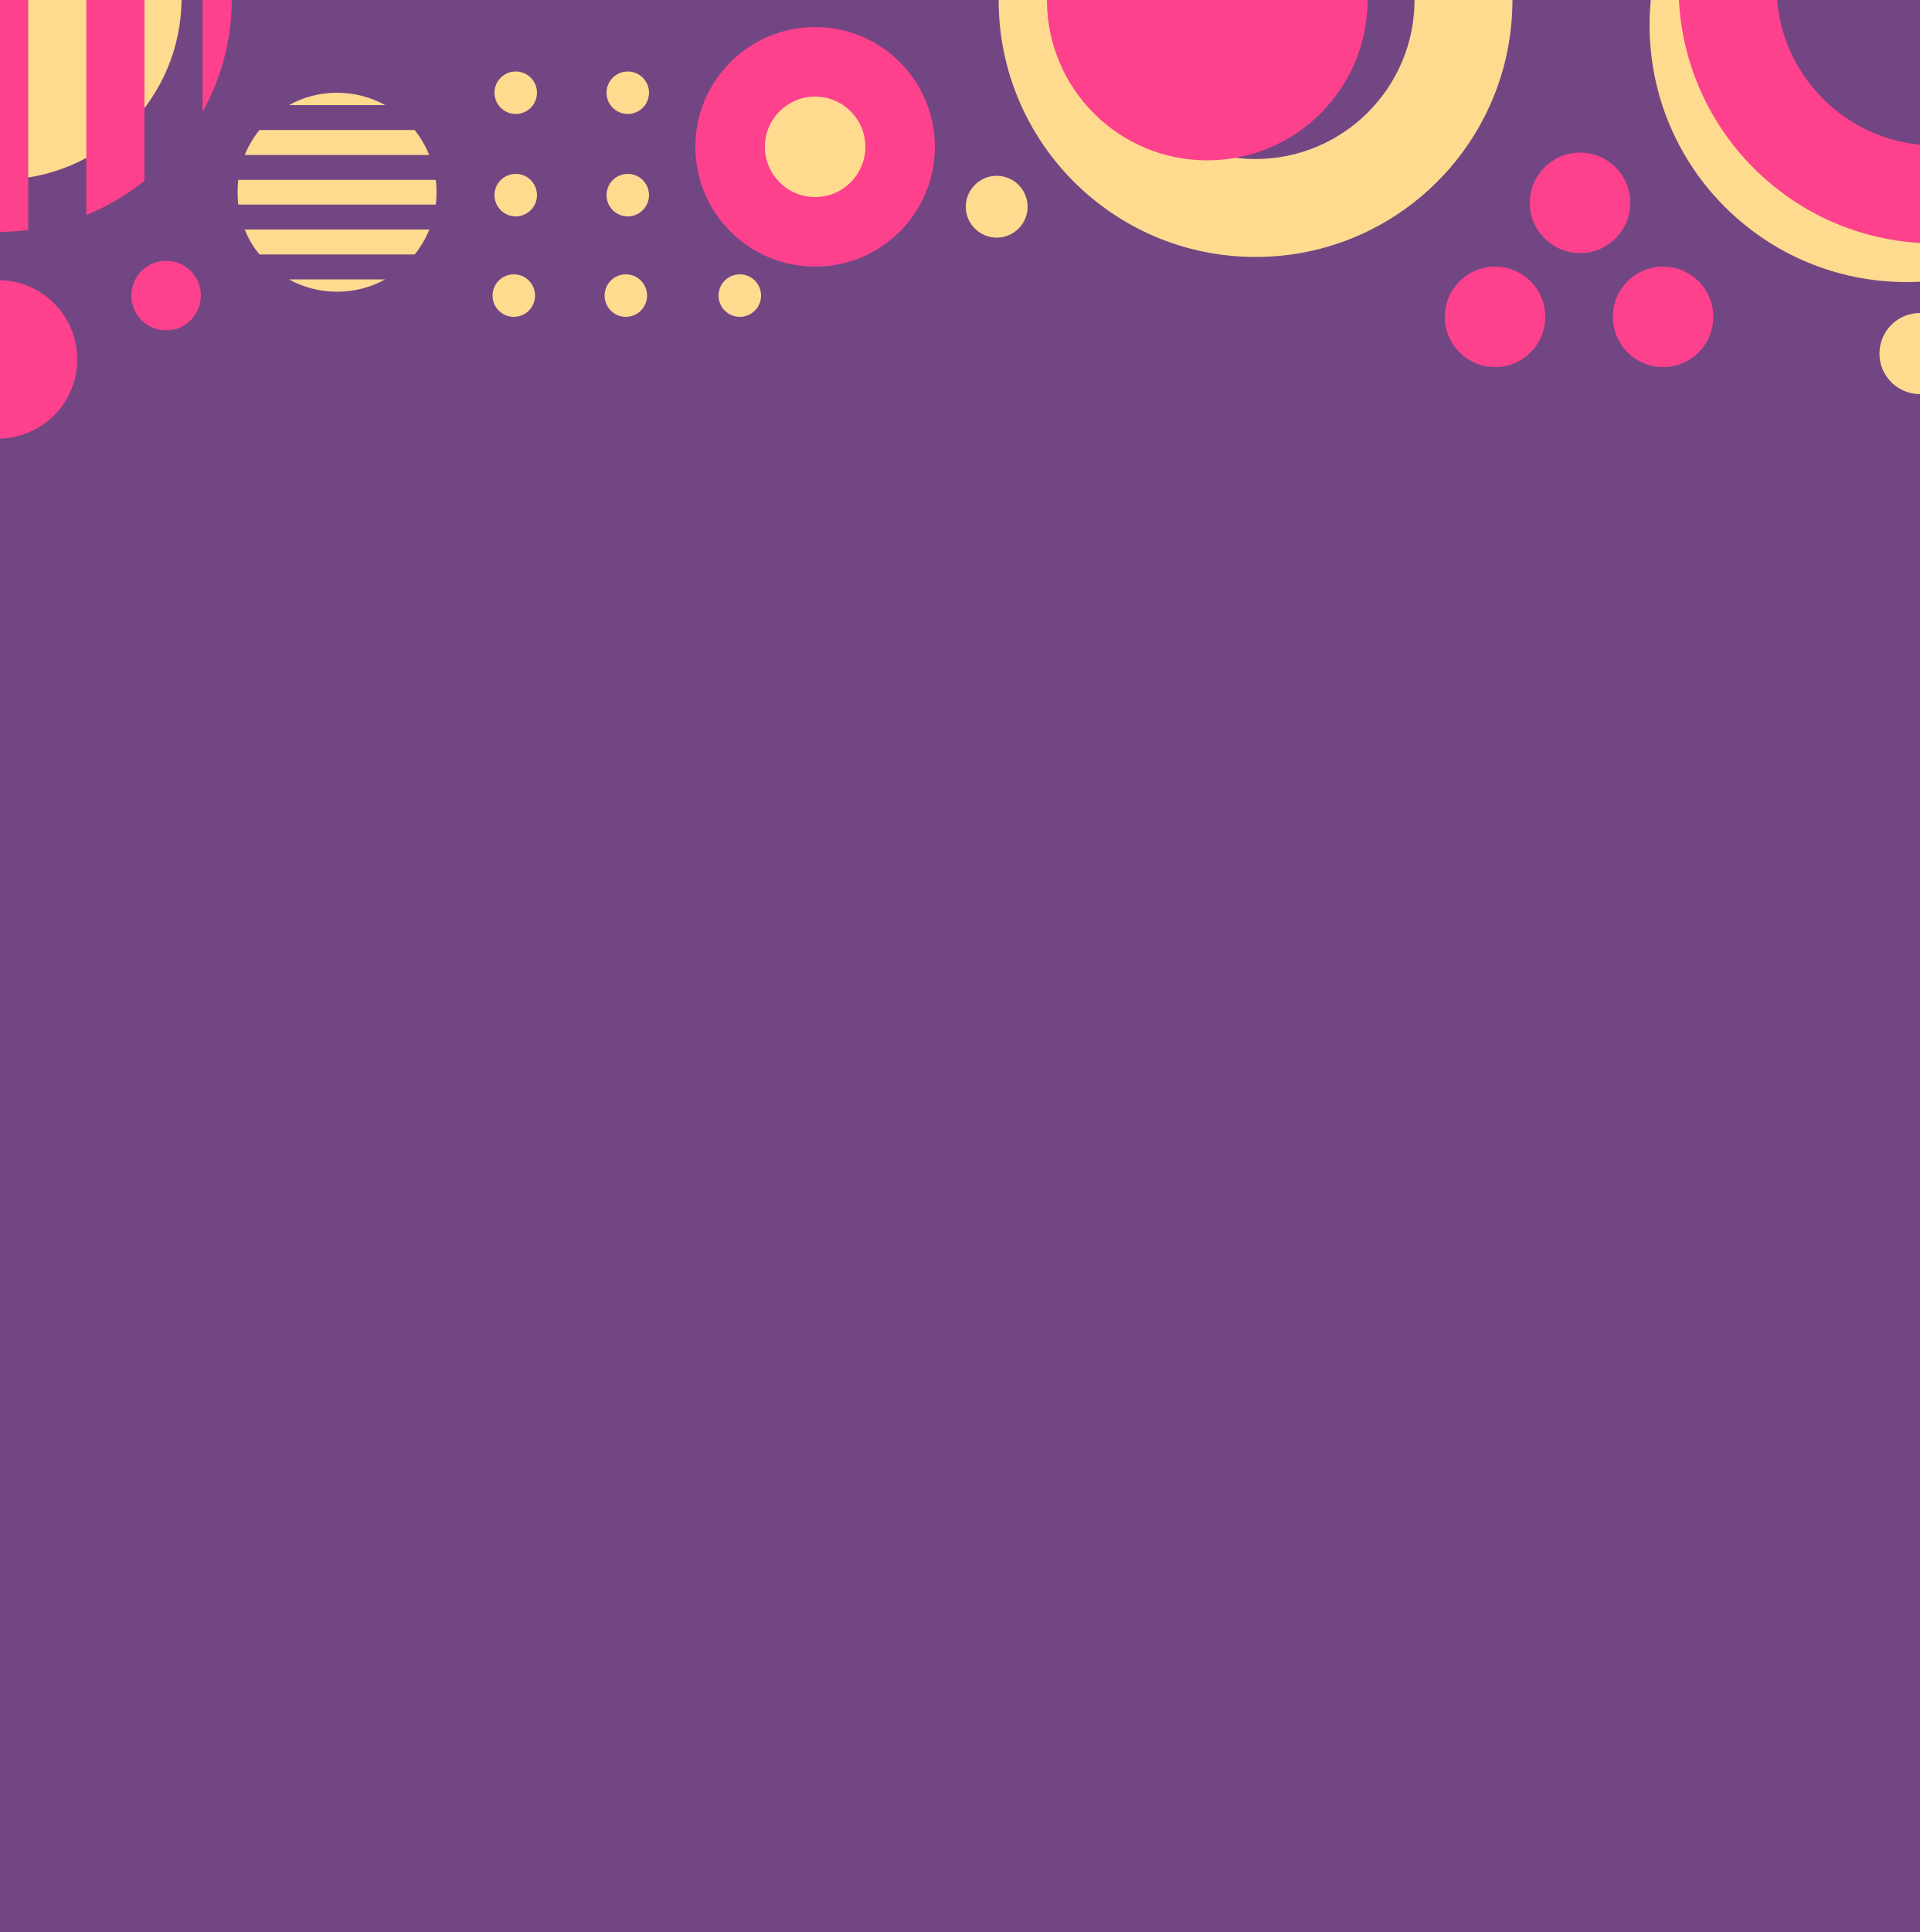
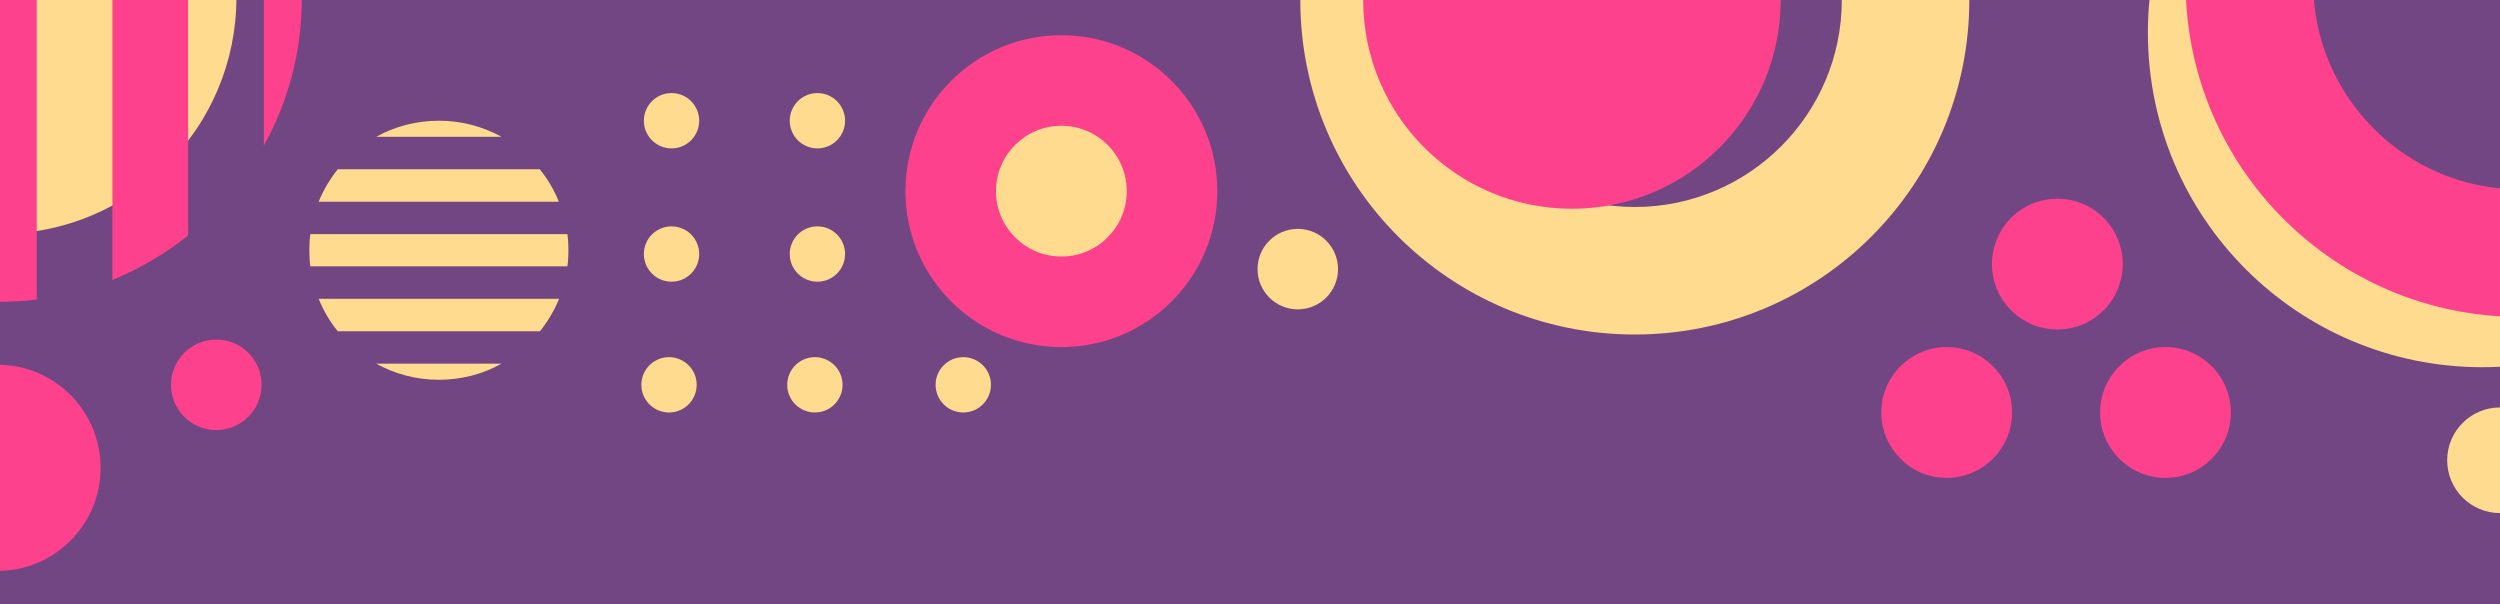
- <svg xmlns="http://www.w3.org/2000/svg" viewBox="0 0 994 1000">
-   <style>.st1{fill:#ffdb90}.st2{fill:#fd418d}</style>
-   <path fill="#724683" d="M0 0h994v1000H0z" id="bgcolor" />
+ <svg xmlns="http://www.w3.org/2000/svg" viewBox="0 0 994 240" version="1.1" id="svg54" width="994" height="240">
+   <defs id="defs58" />
+   <style id="style2">.st1{fill:#ffdb90}.st2{fill:#fd418d}</style>
+   <path fill="#724683" d="M 0,0 H 994 V 1000 H 0 Z" id="bgcolor" />
  <g id="vectors">
-     <circle class="st1" cx="267" cy="48" r="11" />
-     <circle class="st1" cx="325" cy="48" r="11" />
-     <circle class="st1" cx="325" cy="101" r="11" />
-     <circle class="st1" cx="384" cy="48" r="11" />
-     <circle class="st1" cx="384" cy="101" r="11" />
-     <circle class="st1" cx="267" cy="101" r="11" />
-     <circle class="st1" cx="324" cy="153" r="11" />
-     <circle class="st1" cx="383" cy="153" r="11" />
-     <circle class="st1" cx="266" cy="153" r="11" />
-     <circle class="st2" cx="422" cy="76" r="62" />
-     <circle class="st1" cy="-1" r="94" />
-     <path class="st1" d="M987-120c73.5 0 133 59.5 133 133s-59.5 133-133 133S854 86.5 854 13s59.5-133 133-133zm0 215.3c45.4 0 82.3-36.8 82.3-82.3s-36.8-82.3-82.3-82.3-82.3 36.9-82.3 82.3 36.9 82.3 82.3 82.3zM650-133c-73.5 0-133 59.5-133 133s59.5 133 133 133S783 73.5 783 0s-59.5-133-133-133zm0 215.3c-45.4 0-82.3-36.8-82.3-82.3s36.8-82.3 82.3-82.3S732.3-45.4 732.3 0 695.4 82.3 650 82.3zM126.7 118.8c1.9 4.7 4.4 9 7.6 12.9h80.4c3.1-3.9 5.7-8.2 7.6-12.9h-95.6zM123 99.5c0 2.2.1 4.3.4 6.4h102.2c.3-2.1.4-4.3.4-6.4 0-2.2-.1-4.3-.4-6.4H123.4c-.3 2.1-.4 4.2-.4 6.4zM134.3 67.3c-3.1 3.9-5.7 8.2-7.6 12.9h95.5c-1.9-4.7-4.4-9-7.6-12.9h-80.3zM199.4 54.4c-7.4-4.1-15.9-6.4-24.9-6.4s-17.6 2.3-24.9 6.4h49.8zM149.6 144.6c7.4 4.1 15.9 6.4 24.9 6.4s17.6-2.3 24.9-6.4h-49.8z" />
-     <path class="st2" d="M1002-140c73.5 0 133 59.5 133 133s-59.5 133-133 133S869 66.5 869-7s59.5-133 133-133zm0 215.3c45.4 0 82.3-36.8 82.3-82.3s-36.8-82.3-82.3-82.3S919.7-52.4 919.7-7s36.9 82.3 82.3 82.3z" />
-     <g>
-       <path class="st2" d="M-45.7 111.2c-10.9-4.4-21.1-10.4-30.1-17.7V-94.6c9.1-7.3 19.2-13.2 30.1-17.7v223.5zM-.5 120c-5.1 0-10.1-.3-15.1-.9V-120c4.9-.6 10-.9 15.1-.9s10.1.3 15.1.9v239.1c-5 .6-10 .9-15.1.9zM74.8 93.6c-9.1 7.3-19.2 13.2-30.1 17.7v-223.5c10.9 4.4 21.1 10.4 30.1 17.7V93.6zM104.9-58.9C114.5-41.6 120-21.7 120-.5s-5.5 41.1-15.1 58.4V-58.9zM-105.9 57.9C-115.5 40.6-121 20.7-121-.5s5.5-41.1 15.1-58.4V57.9z" />
+     <circle class="st1" cx="267" cy="48" r="11" id="circle5" />
+     <circle class="st1" cx="325" cy="48" r="11" id="circle7" />
+     <circle class="st1" cx="325" cy="101" r="11" id="circle9" />
+     <circle class="st1" cx="384" cy="48" r="11" id="circle11" />
+     <circle class="st1" cx="384" cy="101" r="11" id="circle13" />
+     <circle class="st1" cx="267" cy="101" r="11" id="circle15" />
+     <circle class="st1" cx="324" cy="153" r="11" id="circle17" />
+     <circle class="st1" cx="383" cy="153" r="11" id="circle19" />
+     <circle class="st1" cx="266" cy="153" r="11" id="circle21" />
+     <circle class="st2" cx="422" cy="76" r="62" id="circle23" />
+     <circle class="st1" cy="-1" r="94" id="circle25" cx="0" />
+     <path class="st1" d="m 987,-120 c 73.5,0 133,59.5 133,133 0,73.5 -59.5,133 -133,133 -73.5,0 -133,-59.5 -133,-133 0,-73.5 59.5,-133 133,-133 z m 0,215.3 c 45.4,0 82.3,-36.8 82.3,-82.3 0,-45.5 -36.8,-82.3 -82.3,-82.3 -45.5,0 -82.3,36.9 -82.3,82.3 0,45.4 36.9,82.3 82.3,82.3 z M 650,-133 c -73.5,0 -133,59.5 -133,133 0,73.5 59.5,133 133,133 73.5,0 133,-59.5 133,-133 0,-73.5 -59.5,-133 -133,-133 z m 0,215.3 c -45.4,0 -82.3,-36.8 -82.3,-82.3 0,-45.5 36.8,-82.3 82.3,-82.3 45.5,0 82.3,36.9 82.3,82.3 0,45.4 -36.9,82.3 -82.3,82.3 z m -523.3,36.5 c 1.9,4.7 4.4,9 7.6,12.9 h 80.4 c 3.1,-3.9 5.7,-8.2 7.6,-12.9 z M 123,99.5 c 0,2.2 0.1,4.3 0.4,6.4 h 102.2 c 0.3,-2.1 0.4,-4.3 0.4,-6.4 0,-2.2 -0.1,-4.3 -0.4,-6.4 H 123.4 c -0.3,2.1 -0.4,4.2 -0.4,6.4 z m 11.3,-32.2 c -3.1,3.9 -5.7,8.2 -7.6,12.9 h 95.5 c -1.9,-4.7 -4.4,-9 -7.6,-12.9 z M 199.4,54.4 C 192,50.3 183.5,48 174.5,48 c -9,0 -17.6,2.3 -24.9,6.4 z m -49.8,90.2 c 7.4,4.1 15.9,6.4 24.9,6.4 9,0 17.6,-2.3 24.9,-6.4 z" id="path27" />
+     <path class="st2" d="m 1002,-140 c 73.5,0 133,59.5 133,133 0,73.5 -59.5,133 -133,133 -73.5,0 -133,-59.5 -133,-133 0,-73.5 59.5,-133 133,-133 z m 0,215.3 c 45.4,0 82.3,-36.8 82.3,-82.3 0,-45.5 -36.8,-82.3 -82.3,-82.3 -45.5,0 -82.3,36.9 -82.3,82.3 0,45.4 36.9,82.3 82.3,82.3 z" id="path29" />
+     <g id="g33">
+       <path class="st2" d="M -45.7,111.2 C -56.6,106.8 -66.8,100.8 -75.8,93.5 V -94.6 c 9.1,-7.3 19.2,-13.2 30.1,-17.7 z m 45.2,8.8 c -5.1,0 -10.1,-0.3 -15.1,-0.9 V -120 c 4.9,-0.6 10,-0.9 15.1,-0.9 5.1,0 10.1,0.3 15.1,0.9 v 239.1 c -5,0.6 -10,0.9 -15.1,0.9 z M 74.8,93.6 c -9.1,7.3 -19.2,13.2 -30.1,17.7 v -223.5 c 10.9,4.4 21.1,10.4 30.1,17.7 z m 30.1,-152.5 c 9.6,17.3 15.1,37.2 15.1,58.4 0,21.2 -5.5,41.1 -15.1,58.4 z M -105.9,57.9 C -115.5,40.6 -121,20.7 -121,-0.5 c 0,-21.2 5.5,-41.1 15.1,-58.4 z" id="path31" />
    </g>
-     <circle class="st2" cx="818" cy="105" r="26" />
-     <circle class="st2" cx="861" cy="164" r="26" />
-     <circle class="st2" cx="774" cy="164" r="26" />
-     <circle class="st2" cx="86" cy="153" r="18" />
-     <circle class="st2" cx="-1" cy="186" r="41" />
-     <circle class="st1" cx="422" cy="76" r="26" />
-     <circle class="st1" cx="994" cy="183" r="21" />
-     <circle class="st1" cx="516" cy="107" r="16" />
-     <circle class="st2" cx="625" r="83" />
+     <circle class="st2" cx="818" cy="105" r="26" id="circle35" />
+     <circle class="st2" cx="861" cy="164" r="26" id="circle37" />
+     <circle class="st2" cx="774" cy="164" r="26" id="circle39" />
+     <circle class="st2" cx="86" cy="153" r="18" id="circle41" />
+     <circle class="st2" cx="-1" cy="186" r="41" id="circle43" />
+     <circle class="st1" cx="422" cy="76" r="26" id="circle45" />
+     <circle class="st1" cx="994" cy="183" r="21" id="circle47" />
+     <circle class="st1" cx="516" cy="107" r="16" id="circle49" />
+     <circle class="st2" cx="625" r="83" id="circle51" cy="0" />
  </g>
</svg>
